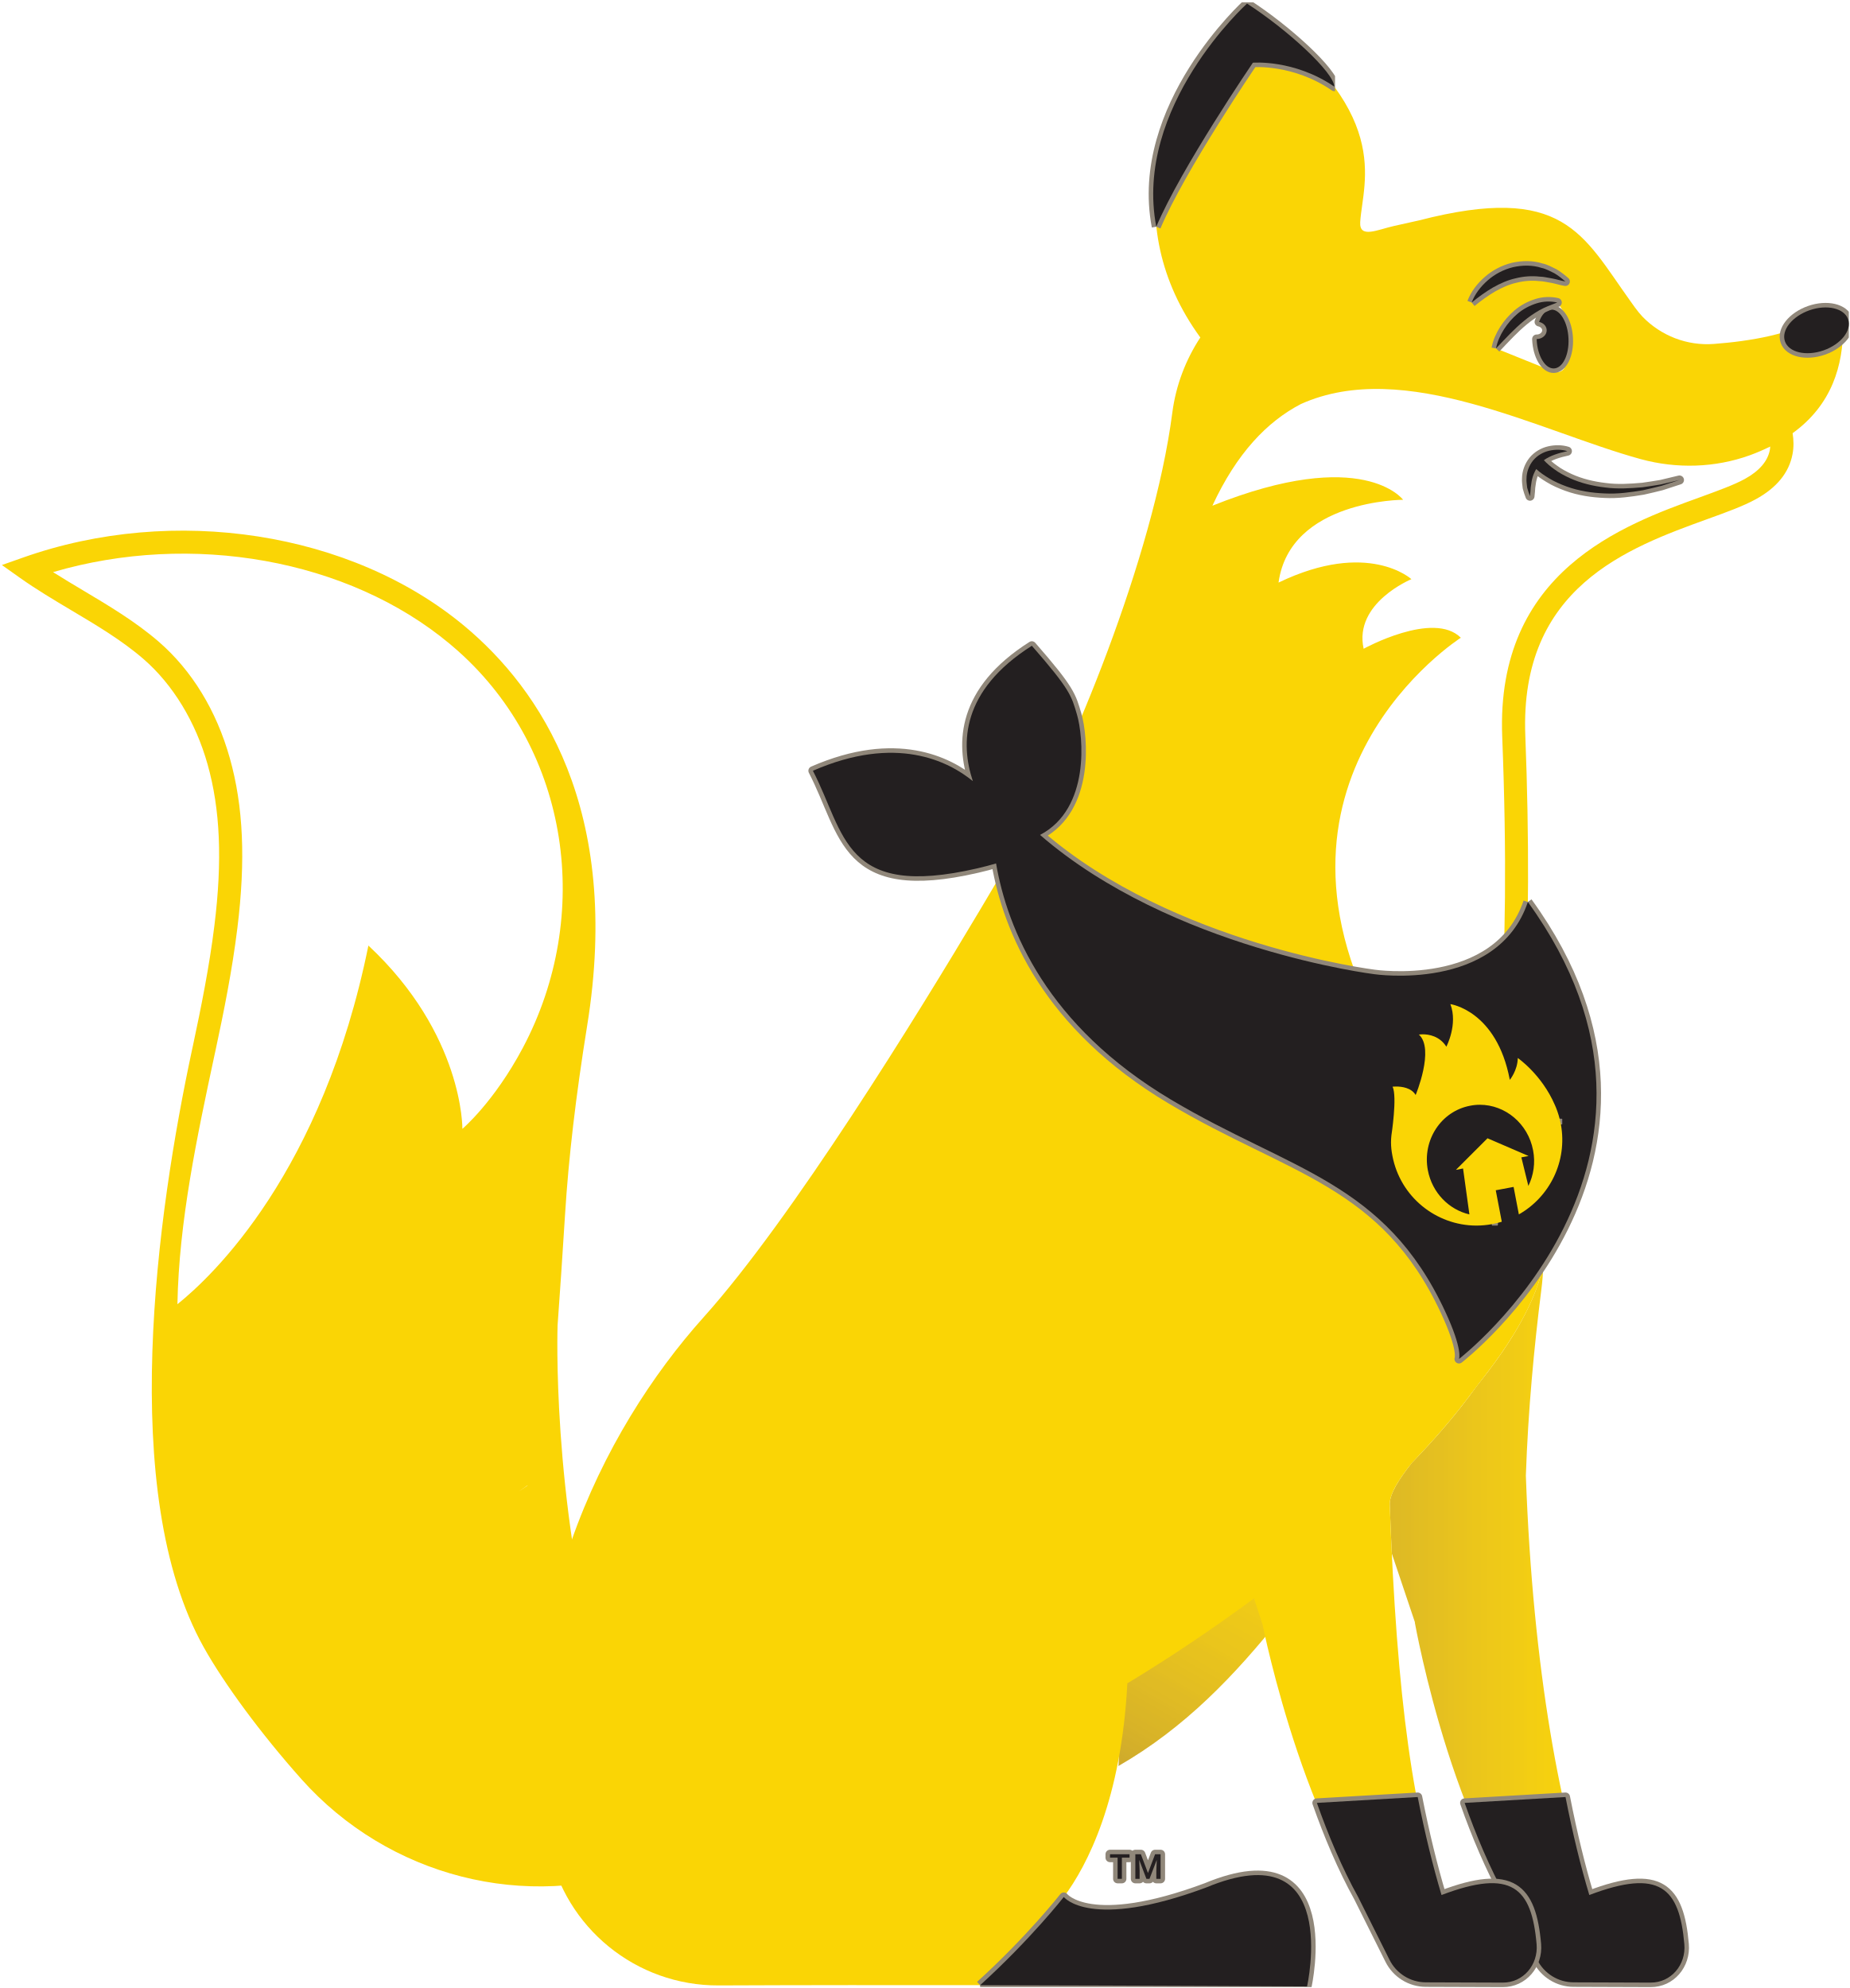
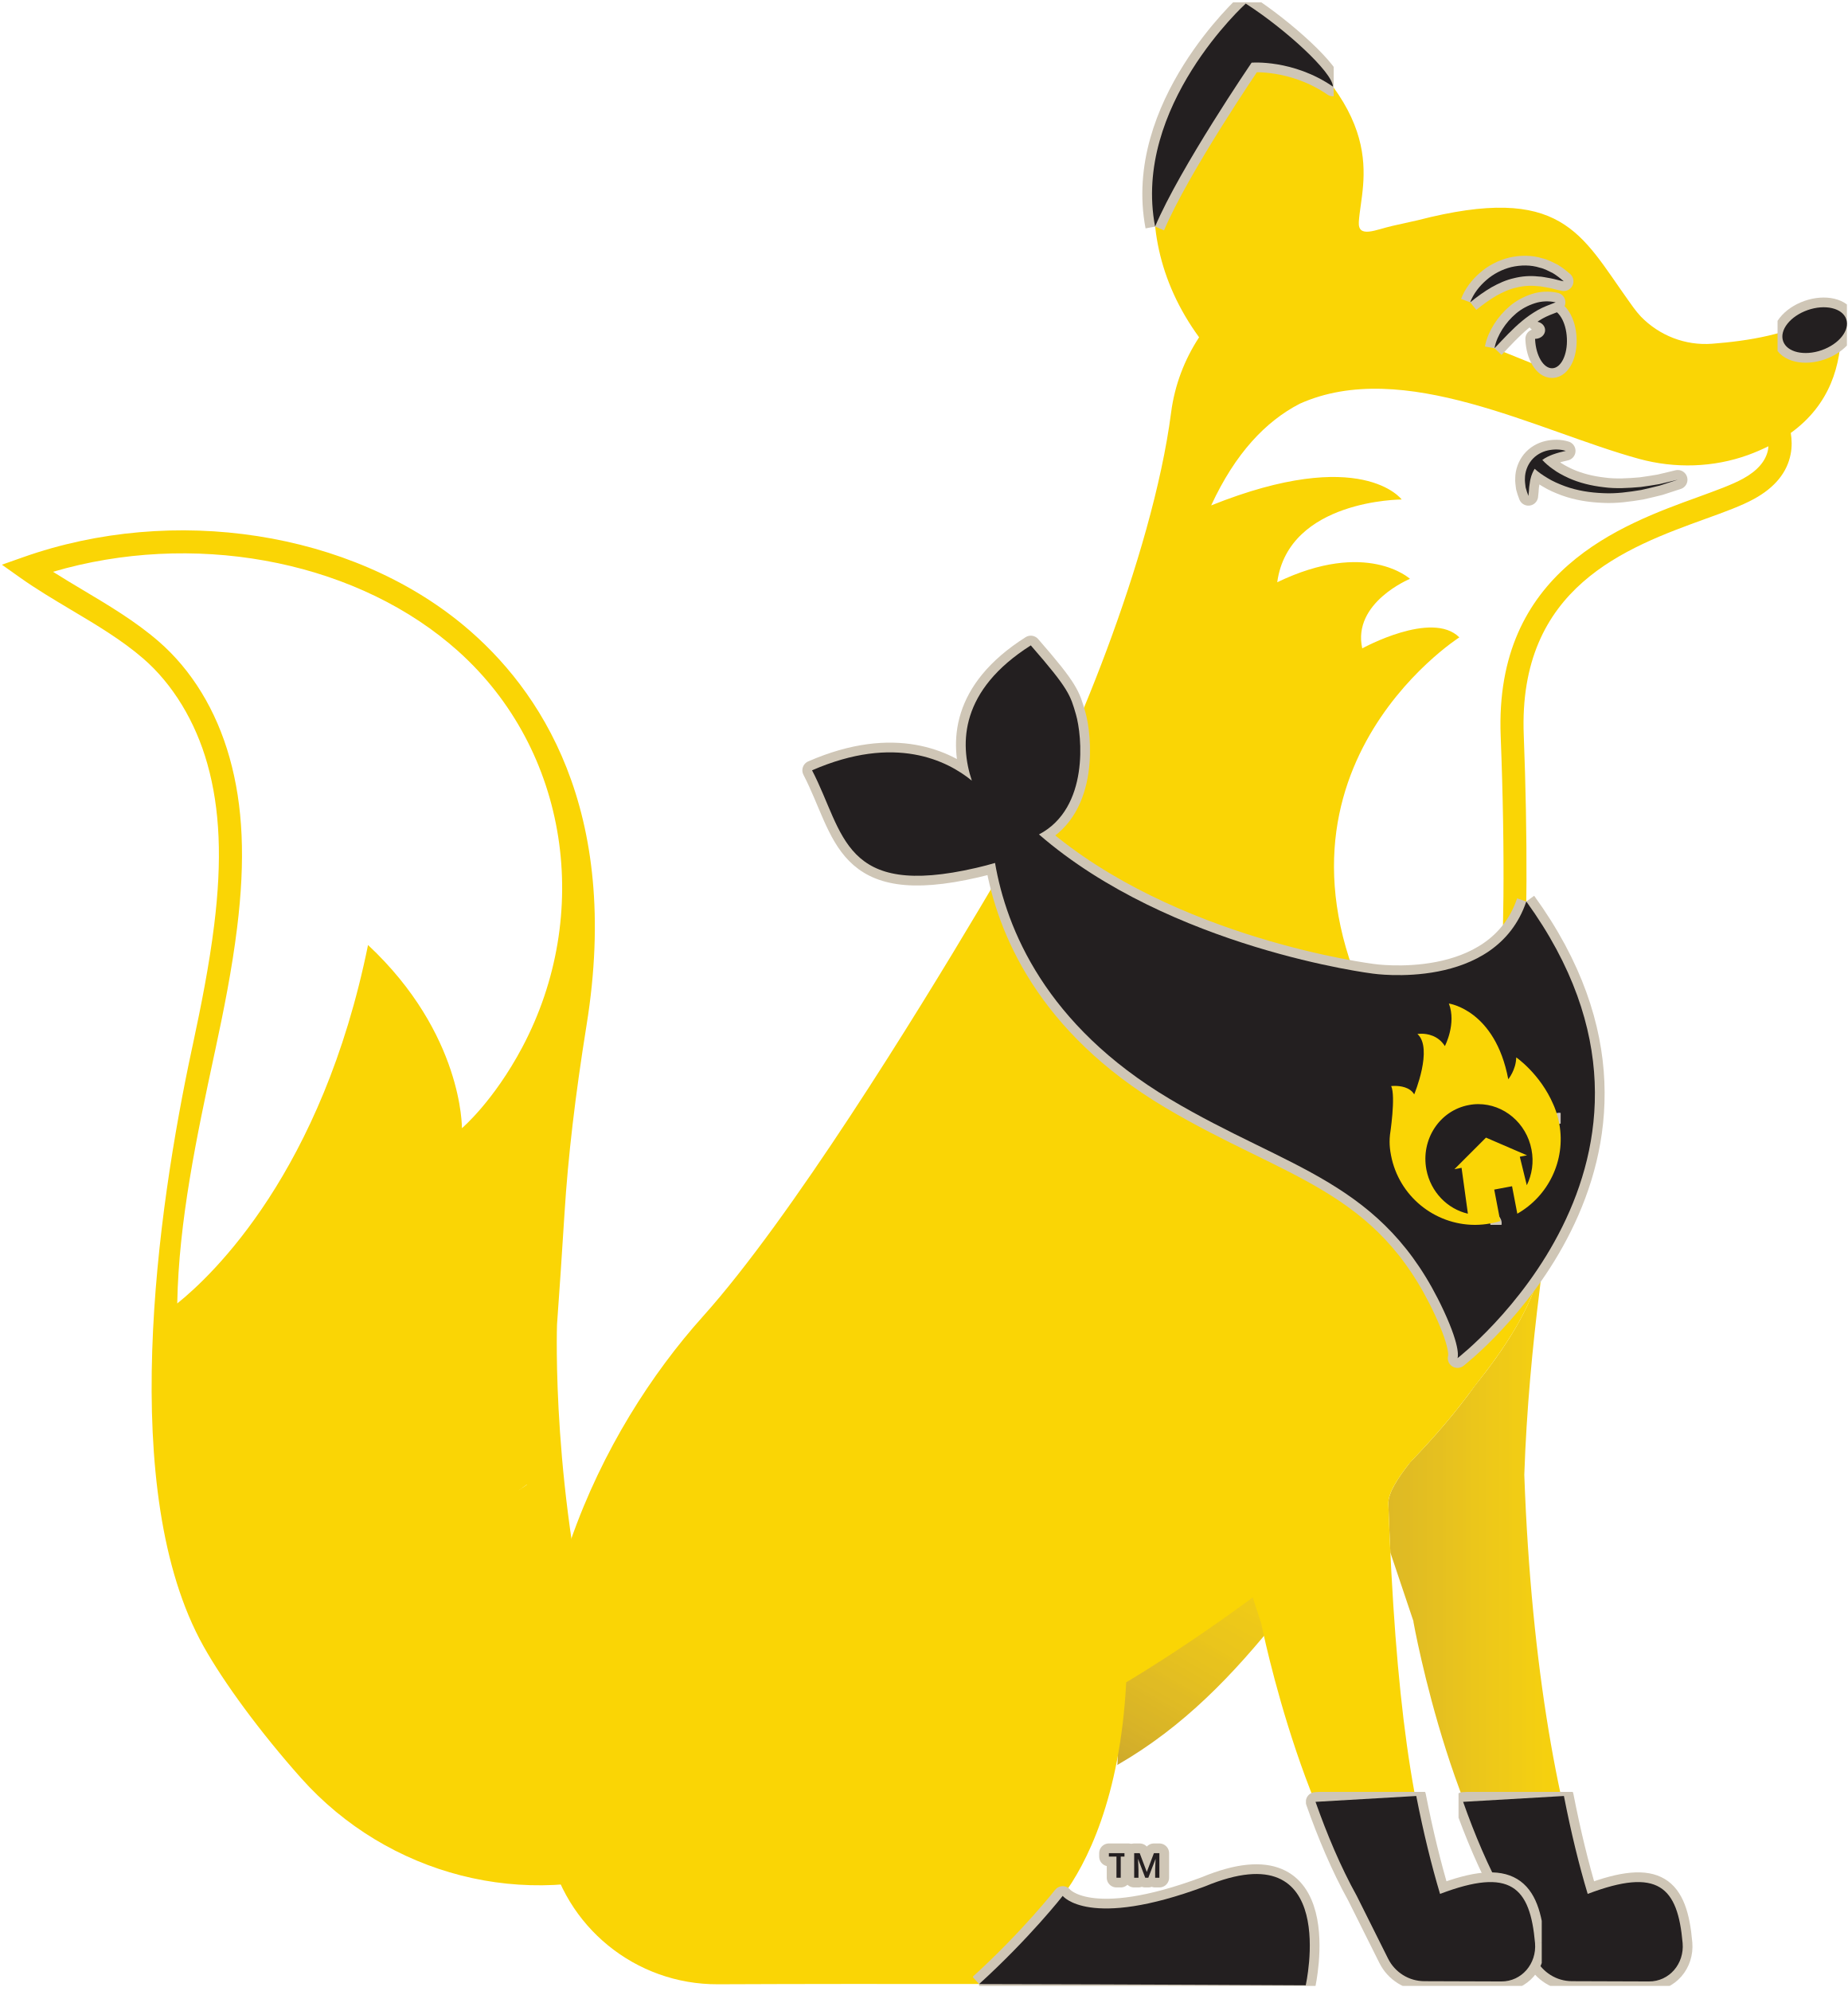
- <svg xmlns="http://www.w3.org/2000/svg" width="133.20" height="143.20" viewBox="-0.149 -0.149 133.202 143.201" fill="#000000">
-   <style>path[fill="rgb(13.725%, 12.157%, 12.549%)"],path[fill="rgb(14.117%, 12.157%, 12.941%)"]{stroke:#90877a;stroke-width:.65;stroke-linejoin:round;paint-order:stroke fill}</style>
+ <svg xmlns="http://www.w3.org/2000/svg" width="133.20" height="143.50" viewBox="-0.149 -0.149 133.202 143.5" fill="#000000">
+   <style>path[fill="rgb(13.725%, 12.157%, 12.549%)"],path[fill="rgb(14.117%, 12.157%, 12.941%)"]{stroke:#cfc6b6;stroke-width:1.4;stroke-linejoin:round;paint-order:stroke fill}</style>
  <defs>
    <clipPath id="clip-0">
      <path clip-rule="nonzero" d="M 99 91 L 115 91 L 115 141 L 99 141 Z M 99 91 " />
    </clipPath>
    <clipPath id="clip-1">
      <path clip-rule="nonzero" d="M 106.18 99.727 C 104.828 101.617 103.238 103.461 101.527 105.23 C 100.586 106.422 99.965 107.418 99.938 108.168 C 99.984 109.402 100.031 110.594 100.086 111.75 C 100.773 113.793 101.348 115.5 101.758 116.723 L 101.746 116.73 C 101.746 116.73 104.789 133.773 111.445 139.637 C 111.844 139.988 112.293 140.141 112.73 140.141 C 114.016 140.141 115.191 138.816 114.652 137.352 C 112.285 130.914 110.242 120.156 109.742 106.145 C 109.902 101.438 110.34 96.852 110.848 92.824 C 110.941 92.109 110.98 91.551 110.984 91.113 C 110.242 94.199 108.262 97.137 106.18 99.727 " />
    </clipPath>
    <linearGradient id="linear-pattern-0" gradientUnits="userSpaceOnUse" x1="0.31" y1="0" x2="1.019" y2="0" gradientTransform="matrix(21.52843, 0, 0, 21.52843, 93.25843, 111.7738)">
      <stop offset="0" stop-color="rgb(87.059%, 72.549%, 14.51%)" stop-opacity="1" />
      <stop offset="0.016" stop-color="rgb(87.059%, 72.549%, 14.51%)" stop-opacity="1" />
      <stop offset="0.031" stop-color="rgb(87.451%, 72.942%, 14.117%)" stop-opacity="1" />
      <stop offset="0.047" stop-color="rgb(87.451%, 72.942%, 14.117%)" stop-opacity="1" />
      <stop offset="0.062" stop-color="rgb(87.451%, 73.334%, 14.117%)" stop-opacity="1" />
      <stop offset="0.078" stop-color="rgb(87.843%, 73.334%, 13.725%)" stop-opacity="1" />
      <stop offset="0.094" stop-color="rgb(87.843%, 73.334%, 13.725%)" stop-opacity="1" />
      <stop offset="0.109" stop-color="rgb(88.235%, 73.726%, 13.725%)" stop-opacity="1" />
      <stop offset="0.125" stop-color="rgb(88.628%, 74.118%, 13.333%)" stop-opacity="1" />
      <stop offset="0.156" stop-color="rgb(88.628%, 74.51%, 13.333%)" stop-opacity="1" />
      <stop offset="0.172" stop-color="rgb(89.02%, 74.51%, 12.941%)" stop-opacity="1" />
      <stop offset="0.188" stop-color="rgb(89.412%, 74.902%, 12.941%)" stop-opacity="1" />
      <stop offset="0.203" stop-color="rgb(89.412%, 74.902%, 12.941%)" stop-opacity="1" />
      <stop offset="0.219" stop-color="rgb(89.804%, 75.294%, 12.549%)" stop-opacity="1" />
      <stop offset="0.25" stop-color="rgb(89.804%, 75.294%, 12.549%)" stop-opacity="1" />
      <stop offset="0.266" stop-color="rgb(90.196%, 75.687%, 12.157%)" stop-opacity="1" />
      <stop offset="0.281" stop-color="rgb(90.588%, 76.079%, 12.157%)" stop-opacity="1" />
      <stop offset="0.297" stop-color="rgb(90.588%, 76.079%, 12.157%)" stop-opacity="1" />
      <stop offset="0.312" stop-color="rgb(90.981%, 76.471%, 11.765%)" stop-opacity="1" />
      <stop offset="0.344" stop-color="rgb(91.373%, 76.471%, 11.372%)" stop-opacity="1" />
      <stop offset="0.359" stop-color="rgb(91.373%, 76.863%, 11.372%)" stop-opacity="1" />
      <stop offset="0.375" stop-color="rgb(91.765%, 77.255%, 10.98%)" stop-opacity="1" />
      <stop offset="0.406" stop-color="rgb(92.157%, 77.647%, 10.588%)" stop-opacity="1" />
      <stop offset="0.422" stop-color="rgb(92.157%, 77.647%, 10.588%)" stop-opacity="1" />
      <stop offset="0.438" stop-color="rgb(92.549%, 78.04%, 10.196%)" stop-opacity="1" />
      <stop offset="0.453" stop-color="rgb(92.549%, 78.04%, 10.196%)" stop-opacity="1" />
      <stop offset="0.469" stop-color="rgb(92.941%, 78.432%, 10.196%)" stop-opacity="1" />
      <stop offset="0.484" stop-color="rgb(93.333%, 78.432%, 9.804%)" stop-opacity="1" />
      <stop offset="0.5" stop-color="rgb(93.333%, 78.824%, 9.412%)" stop-opacity="1" />
      <stop offset="0.516" stop-color="rgb(93.333%, 78.824%, 9.412%)" stop-opacity="1" />
      <stop offset="0.531" stop-color="rgb(93.726%, 79.216%, 9.412%)" stop-opacity="1" />
      <stop offset="0.547" stop-color="rgb(93.726%, 79.216%, 9.019%)" stop-opacity="1" />
      <stop offset="0.562" stop-color="rgb(93.726%, 79.216%, 9.019%)" stop-opacity="1" />
      <stop offset="0.578" stop-color="rgb(94.118%, 79.608%, 8.627%)" stop-opacity="1" />
      <stop offset="0.594" stop-color="rgb(94.51%, 80%, 8.235%)" stop-opacity="1" />
      <stop offset="0.625" stop-color="rgb(94.51%, 80%, 8.235%)" stop-opacity="1" />
      <stop offset="0.641" stop-color="rgb(94.902%, 80.392%, 7.843%)" stop-opacity="1" />
      <stop offset="0.656" stop-color="rgb(95.294%, 80.785%, 7.451%)" stop-opacity="1" />
      <stop offset="0.672" stop-color="rgb(95.294%, 80.785%, 7.451%)" stop-opacity="1" />
      <stop offset="0.688" stop-color="rgb(95.294%, 80.785%, 7.059%)" stop-opacity="1" />
      <stop offset="0.703" stop-color="rgb(95.686%, 81.177%, 6.667%)" stop-opacity="1" />
      <stop offset="0.719" stop-color="rgb(95.686%, 81.177%, 6.667%)" stop-opacity="1" />
      <stop offset="0.734" stop-color="rgb(96.078%, 81.569%, 6.274%)" stop-opacity="1" />
      <stop offset="0.75" stop-color="rgb(96.078%, 81.569%, 5.882%)" stop-opacity="1" />
      <stop offset="0.766" stop-color="rgb(96.078%, 81.569%, 5.882%)" stop-opacity="1" />
      <stop offset="0.781" stop-color="rgb(96.471%, 81.961%, 5.49%)" stop-opacity="1" />
      <stop offset="0.797" stop-color="rgb(96.471%, 81.961%, 5.098%)" stop-opacity="1" />
      <stop offset="0.812" stop-color="rgb(96.863%, 82.353%, 4.706%)" stop-opacity="1" />
      <stop offset="0.828" stop-color="rgb(96.863%, 82.353%, 4.706%)" stop-opacity="1" />
      <stop offset="0.844" stop-color="rgb(96.863%, 82.353%, 4.314%)" stop-opacity="1" />
      <stop offset="0.859" stop-color="rgb(97.255%, 82.745%, 3.922%)" stop-opacity="1" />
      <stop offset="0.875" stop-color="rgb(97.255%, 82.745%, 3.922%)" stop-opacity="1" />
      <stop offset="0.891" stop-color="rgb(97.647%, 82.745%, 3.529%)" stop-opacity="1" />
      <stop offset="0.906" stop-color="rgb(97.647%, 83.138%, 3.137%)" stop-opacity="1" />
      <stop offset="0.922" stop-color="rgb(97.647%, 83.138%, 3.137%)" stop-opacity="1" />
      <stop offset="0.938" stop-color="rgb(98.039%, 83.138%, 2.745%)" stop-opacity="1" />
      <stop offset="0.953" stop-color="rgb(98.039%, 83.53%, 2.353%)" stop-opacity="1" />
      <stop offset="0.969" stop-color="rgb(98.039%, 83.53%, 1.961%)" stop-opacity="1" />
      <stop offset="1" stop-color="rgb(98.039%, 83.53%, 1.961%)" stop-opacity="1" />
    </linearGradient>
    <clipPath id="clip-2">
      <path clip-rule="nonzero" d="M 69 88 L 108 88 L 108 128 L 69 128 Z M 69 88 " />
    </clipPath>
    <clipPath id="clip-3">
      <path clip-rule="nonzero" d="M 100.418 88.52 C 99.195 89.172 97.969 89.828 96.746 90.48 L 69.395 107.898 C 70.434 108.348 71.43 108.895 72.367 109.527 C 74.223 110.773 75.855 112.352 77.141 114.184 C 78.5 116.117 79.465 118.32 79.992 120.617 C 80.254 121.758 80.41 122.918 80.453 124.082 C 80.461 124.344 80.465 124.609 80.465 124.871 C 80.461 125.207 80.449 125.539 80.43 125.875 C 80.422 125.984 80.449 127.035 80.387 127.07 C 90.035 121.512 94.566 112.152 103.023 102.484 C 113.336 94.676 100.441 88.508 100.441 88.508 Z M 100.418 88.52 " />
    </clipPath>
    <linearGradient id="linear-pattern-1" gradientUnits="userSpaceOnUse" x1="-0.127" y1="0" x2="1.148" y2="0" gradientTransform="matrix(21.72585, -37.63011, 37.63011, 21.72585, 75.74414, 124.3907)">
      <stop offset="0" stop-color="rgb(80.785%, 66.275%, 17.255%)" stop-opacity="1" />
      <stop offset="0.062" stop-color="rgb(80.785%, 66.275%, 17.255%)" stop-opacity="1" />
      <stop offset="0.094" stop-color="rgb(80.785%, 66.275%, 17.255%)" stop-opacity="1" />
      <stop offset="0.102" stop-color="rgb(80.785%, 66.275%, 17.255%)" stop-opacity="1" />
      <stop offset="0.105" stop-color="rgb(81.177%, 66.667%, 17.255%)" stop-opacity="1" />
      <stop offset="0.109" stop-color="rgb(81.569%, 67.059%, 16.862%)" stop-opacity="1" />
      <stop offset="0.113" stop-color="rgb(81.569%, 67.451%, 16.862%)" stop-opacity="1" />
      <stop offset="0.117" stop-color="rgb(81.961%, 67.844%, 16.862%)" stop-opacity="1" />
      <stop offset="0.121" stop-color="rgb(82.353%, 68.236%, 16.47%)" stop-opacity="1" />
      <stop offset="0.125" stop-color="rgb(82.745%, 68.236%, 16.47%)" stop-opacity="1" />
      <stop offset="0.129" stop-color="rgb(83.138%, 68.628%, 16.47%)" stop-opacity="1" />
      <stop offset="0.133" stop-color="rgb(83.138%, 68.628%, 16.078%)" stop-opacity="1" />
      <stop offset="0.137" stop-color="rgb(83.53%, 69.02%, 16.078%)" stop-opacity="1" />
      <stop offset="0.141" stop-color="rgb(83.922%, 69.412%, 16.078%)" stop-opacity="1" />
      <stop offset="0.145" stop-color="rgb(83.922%, 69.412%, 15.686%)" stop-opacity="1" />
      <stop offset="0.148" stop-color="rgb(84.314%, 69.804%, 15.686%)" stop-opacity="1" />
      <stop offset="0.152" stop-color="rgb(84.706%, 70.197%, 15.686%)" stop-opacity="1" />
      <stop offset="0.156" stop-color="rgb(84.706%, 70.197%, 15.294%)" stop-opacity="1" />
      <stop offset="0.16" stop-color="rgb(85.098%, 70.589%, 15.294%)" stop-opacity="1" />
      <stop offset="0.164" stop-color="rgb(85.098%, 70.589%, 15.294%)" stop-opacity="1" />
      <stop offset="0.168" stop-color="rgb(85.49%, 70.981%, 14.902%)" stop-opacity="1" />
      <stop offset="0.172" stop-color="rgb(85.49%, 71.373%, 14.902%)" stop-opacity="1" />
      <stop offset="0.176" stop-color="rgb(85.49%, 71.373%, 14.902%)" stop-opacity="1" />
      <stop offset="0.18" stop-color="rgb(85.883%, 71.373%, 14.902%)" stop-opacity="1" />
      <stop offset="0.184" stop-color="rgb(86.275%, 71.765%, 14.51%)" stop-opacity="1" />
      <stop offset="0.188" stop-color="rgb(86.275%, 71.765%, 14.51%)" stop-opacity="1" />
      <stop offset="0.191" stop-color="rgb(86.667%, 72.157%, 14.51%)" stop-opacity="1" />
      <stop offset="0.195" stop-color="rgb(86.667%, 72.157%, 14.51%)" stop-opacity="1" />
      <stop offset="0.199" stop-color="rgb(87.059%, 72.549%, 14.51%)" stop-opacity="1" />
      <stop offset="0.203" stop-color="rgb(87.451%, 72.942%, 14.51%)" stop-opacity="1" />
      <stop offset="0.207" stop-color="rgb(87.451%, 72.942%, 14.117%)" stop-opacity="1" />
      <stop offset="0.211" stop-color="rgb(87.843%, 73.334%, 14.117%)" stop-opacity="1" />
      <stop offset="0.219" stop-color="rgb(87.843%, 73.334%, 14.117%)" stop-opacity="1" />
      <stop offset="0.227" stop-color="rgb(88.235%, 73.726%, 13.725%)" stop-opacity="1" />
      <stop offset="0.23" stop-color="rgb(88.628%, 74.118%, 13.333%)" stop-opacity="1" />
      <stop offset="0.234" stop-color="rgb(89.02%, 74.51%, 13.333%)" stop-opacity="1" />
      <stop offset="0.238" stop-color="rgb(89.02%, 74.51%, 13.333%)" stop-opacity="1" />
      <stop offset="0.242" stop-color="rgb(89.02%, 74.51%, 12.941%)" stop-opacity="1" />
      <stop offset="0.246" stop-color="rgb(89.412%, 74.902%, 12.549%)" stop-opacity="1" />
      <stop offset="0.25" stop-color="rgb(89.412%, 74.902%, 12.549%)" stop-opacity="1" />
      <stop offset="0.254" stop-color="rgb(89.804%, 75.294%, 12.549%)" stop-opacity="1" />
      <stop offset="0.258" stop-color="rgb(89.804%, 75.294%, 12.157%)" stop-opacity="1" />
      <stop offset="0.266" stop-color="rgb(90.196%, 75.687%, 12.157%)" stop-opacity="1" />
      <stop offset="0.273" stop-color="rgb(90.588%, 76.079%, 11.765%)" stop-opacity="1" />
      <stop offset="0.281" stop-color="rgb(90.588%, 76.079%, 11.765%)" stop-opacity="1" />
      <stop offset="0.289" stop-color="rgb(90.981%, 76.471%, 11.372%)" stop-opacity="1" />
      <stop offset="0.293" stop-color="rgb(91.373%, 76.863%, 10.98%)" stop-opacity="1" />
      <stop offset="0.297" stop-color="rgb(91.765%, 77.255%, 10.98%)" stop-opacity="1" />
      <stop offset="0.305" stop-color="rgb(91.765%, 77.255%, 10.98%)" stop-opacity="1" />
      <stop offset="0.312" stop-color="rgb(92.157%, 77.647%, 10.588%)" stop-opacity="1" />
      <stop offset="0.32" stop-color="rgb(92.157%, 77.647%, 10.588%)" stop-opacity="1" />
      <stop offset="0.328" stop-color="rgb(92.549%, 78.04%, 10.196%)" stop-opacity="1" />
      <stop offset="0.336" stop-color="rgb(92.941%, 78.432%, 9.804%)" stop-opacity="1" />
      <stop offset="0.344" stop-color="rgb(92.941%, 78.432%, 9.804%)" stop-opacity="1" />
      <stop offset="0.352" stop-color="rgb(93.333%, 78.824%, 9.412%)" stop-opacity="1" />
      <stop offset="0.359" stop-color="rgb(93.726%, 79.216%, 9.412%)" stop-opacity="1" />
      <stop offset="0.367" stop-color="rgb(93.726%, 79.216%, 9.412%)" stop-opacity="1" />
      <stop offset="0.375" stop-color="rgb(94.118%, 79.608%, 9.019%)" stop-opacity="1" />
      <stop offset="0.383" stop-color="rgb(94.118%, 79.608%, 9.019%)" stop-opacity="1" />
      <stop offset="0.391" stop-color="rgb(94.51%, 79.608%, 8.627%)" stop-opacity="1" />
      <stop offset="0.398" stop-color="rgb(94.51%, 80%, 8.235%)" stop-opacity="1" />
      <stop offset="0.406" stop-color="rgb(94.51%, 80%, 8.235%)" stop-opacity="1" />
      <stop offset="0.414" stop-color="rgb(94.902%, 80.392%, 7.843%)" stop-opacity="1" />
      <stop offset="0.422" stop-color="rgb(95.294%, 80.785%, 7.451%)" stop-opacity="1" />
      <stop offset="0.43" stop-color="rgb(95.294%, 80.785%, 7.451%)" stop-opacity="1" />
      <stop offset="0.438" stop-color="rgb(95.294%, 80.785%, 7.059%)" stop-opacity="1" />
      <stop offset="0.445" stop-color="rgb(95.294%, 80.785%, 7.059%)" stop-opacity="1" />
      <stop offset="0.453" stop-color="rgb(95.686%, 81.177%, 6.667%)" stop-opacity="1" />
      <stop offset="0.461" stop-color="rgb(96.078%, 81.569%, 6.274%)" stop-opacity="1" />
      <stop offset="0.469" stop-color="rgb(96.078%, 81.569%, 6.274%)" stop-opacity="1" />
      <stop offset="0.477" stop-color="rgb(96.078%, 81.569%, 5.882%)" stop-opacity="1" />
      <stop offset="0.484" stop-color="rgb(96.471%, 81.961%, 5.49%)" stop-opacity="1" />
      <stop offset="0.5" stop-color="rgb(96.471%, 81.961%, 5.49%)" stop-opacity="1" />
      <stop offset="0.508" stop-color="rgb(96.863%, 81.961%, 5.098%)" stop-opacity="1" />
      <stop offset="0.516" stop-color="rgb(96.863%, 81.961%, 5.098%)" stop-opacity="1" />
      <stop offset="0.523" stop-color="rgb(96.863%, 82.353%, 4.706%)" stop-opacity="1" />
      <stop offset="0.531" stop-color="rgb(96.863%, 82.353%, 4.706%)" stop-opacity="1" />
      <stop offset="0.547" stop-color="rgb(96.863%, 82.353%, 4.314%)" stop-opacity="1" />
      <stop offset="0.555" stop-color="rgb(97.255%, 82.745%, 4.314%)" stop-opacity="1" />
      <stop offset="0.562" stop-color="rgb(97.255%, 82.745%, 3.922%)" stop-opacity="1" />
      <stop offset="0.578" stop-color="rgb(97.255%, 82.745%, 3.529%)" stop-opacity="1" />
      <stop offset="0.594" stop-color="rgb(97.647%, 82.745%, 3.529%)" stop-opacity="1" />
      <stop offset="0.609" stop-color="rgb(97.647%, 83.138%, 3.137%)" stop-opacity="1" />
      <stop offset="0.617" stop-color="rgb(97.647%, 83.138%, 3.137%)" stop-opacity="1" />
      <stop offset="0.625" stop-color="rgb(97.647%, 83.138%, 2.745%)" stop-opacity="1" />
      <stop offset="0.656" stop-color="rgb(97.647%, 83.138%, 2.745%)" stop-opacity="1" />
      <stop offset="0.664" stop-color="rgb(98.039%, 83.138%, 2.353%)" stop-opacity="1" />
      <stop offset="0.672" stop-color="rgb(98.039%, 83.53%, 2.353%)" stop-opacity="1" />
      <stop offset="0.688" stop-color="rgb(98.039%, 83.53%, 2.353%)" stop-opacity="1" />
      <stop offset="0.719" stop-color="rgb(98.039%, 83.53%, 2.353%)" stop-opacity="1" />
      <stop offset="0.75" stop-color="rgb(98.039%, 83.53%, 1.961%)" stop-opacity="1" />
      <stop offset="1" stop-color="rgb(98.039%, 83.53%, 1.961%)" stop-opacity="1" />
    </linearGradient>
    <clipPath id="clip-4">
      <path clip-rule="nonzero" d="M 38 0.02 L 133 0.02 L 133 142.984 L 38 142.984 Z M 38 0.02 " />
    </clipPath>
    <clipPath id="clip-5">
      <path clip-rule="nonzero" d="M 82 0.02 L 96 0.02 L 96 17 L 82 17 Z M 82 0.02 " />
    </clipPath>
    <clipPath id="clip-6">
      <path clip-rule="nonzero" d="M 107 80 L 112.363 80 L 112.363 88.133 L 107 88.133 Z M 107 80 " />
    </clipPath>
    <clipPath id="clip-7">
      <path clip-rule="nonzero" d="M 100.031 72.176 L 112.363 72.176 L 112.363 88.133 L 100.031 88.133 Z M 100.031 72.176 " />
    </clipPath>
    <clipPath id="clip-8">
      <path clip-rule="nonzero" d="M 128 21 L 133 21 L 133 26 L 128 26 Z M 128 21 " />
    </clipPath>
    <clipPath id="clip-9">
      <path clip-rule="nonzero" d="M 105 129 L 122 129 L 122 142.984 L 105 142.984 Z M 105 129 " />
    </clipPath>
    <clipPath id="clip-10">
      <path clip-rule="nonzero" d="M 70 134 L 95 134 L 95 142.984 L 70 142.984 Z M 70 134 " />
    </clipPath>
    <clipPath id="clip-11">
      <path clip-rule="nonzero" d="M 94 129 L 111 129 L 111 142.984 L 94 142.984 Z M 94 129 " />
    </clipPath>
  </defs>
  <path fill-rule="nonzero" fill="rgb(100%, 100%, 100%)" fill-opacity="1" d="M 125.148 32.016 C 122.699 32.898 120.355 32.926 117.887 32.098 C 108.129 28.832 92.809 20.504 87.086 36.457 C 97.875 33.098 100.113 35.594 100.113 35.594 C 100.113 35.594 92.25 35.785 91.711 42.191 C 98.164 39.078 100.66 41.598 100.66 41.598 C 100.66 41.598 96.523 43.414 97.793 47.113 C 97.793 47.113 102.711 43.762 104.688 45.734 C 104.688 45.734 85.715 58.234 102.098 78.648 C 102.02 78.691 101.914 78.711 101.805 78.727 L 106.59 82.172 C 108.785 81.074 109.336 67.062 108.785 53.055 C 108.238 39.043 121.426 37.668 125.82 35.266 C 127.992 34.078 128.324 32.141 128.066 30.852 C 127.344 31.316 126.125 31.66 125.148 32.016 " />
  <path fill-rule="nonzero" fill="rgb(100%, 100%, 100%)" fill-opacity="1" d="M 37.508 75.324 C 35.422 79.254 33.152 81.164 33.152 81.164 C 33.152 81.164 33.242 74.371 26.383 67.961 C 23.07 84.289 15.172 91.758 12.629 93.797 C 12.738 87.848 14.031 81.773 15.309 75.805 L 15.375 75.504 C 15.973 72.723 16.574 69.73 16.945 66.715 C 17.551 61.82 17.375 57.926 16.402 54.461 C 15.441 51.039 13.668 48.137 11.273 46.066 C 9.609 44.625 7.695 43.484 5.848 42.387 C 5.125 41.957 4.391 41.52 3.672 41.062 C 13.641 38.133 24.926 40.125 32.242 46.23 C 32.449 46.402 32.656 46.582 32.863 46.766 C 40.902 53.953 42.559 65.797 37.508 75.324 M 37.215 107.285 L 37.836 106.848 L 37.836 106.867 Z M 37.215 107.285 " />
  <g clip-path="url(#clip-0)">
    <g clip-path="url(#clip-1)">
      <path fill-rule="nonzero" fill="url(#linear-pattern-0)" d="M 99.938 91.113 L 99.938 140.141 L 115.191 140.141 L 115.191 91.113 Z M 99.938 91.113 " />
    </g>
  </g>
  <g clip-path="url(#clip-2)">
    <g clip-path="url(#clip-3)">
      <path fill-rule="nonzero" fill="url(#linear-pattern-1)" d="M 52.695 117.43 L 102.352 146.098 L 130.035 98.148 L 80.379 69.48 Z M 52.695 117.43 " />
    </g>
  </g>
  <path fill-rule="nonzero" fill="rgb(98.039%, 83.53%, 1.961%)" fill-opacity="1" d="M 82.617 92.137 C 86.18 101.918 89.316 112.516 90.777 116.859 C 90.777 116.859 94.148 133.773 100.805 139.637 C 102.375 141.023 104.734 139.316 104.012 137.352 C 101.641 130.914 100.438 122.184 99.938 108.168 C 100.059 104.695 112.906 96.023 111.129 86.816 L 109.297 76.164 L 107.023 81.762 Z M 82.617 92.137 " />
  <path fill-rule="nonzero" fill="rgb(98.039%, 83.53%, 1.961%)" fill-opacity="1" d="M 15.375 75.504 C 15.973 72.719 16.574 69.73 16.945 66.715 C 17.551 61.82 17.379 57.926 16.402 54.461 C 15.441 51.039 13.668 48.137 11.273 46.066 C 9.605 44.625 7.695 43.488 5.848 42.387 C 5.129 41.957 4.391 41.52 3.672 41.062 C 13.641 38.133 24.926 40.125 32.242 46.23 C 32.449 46.402 32.656 46.582 32.863 46.766 C 40.902 53.957 42.559 65.797 37.508 75.324 C 35.422 79.254 33.152 81.164 33.152 81.164 C 33.152 81.164 33.242 74.371 26.383 67.961 C 23.07 84.289 15.172 91.758 12.629 93.797 C 12.738 87.848 14.031 81.773 15.309 75.805 Z M 37.836 106.848 L 37.836 106.867 L 37.215 107.285 Z M 40.008 95.316 C 40.172 93.008 40.359 90.371 40.547 87.316 C 40.801 83.234 41.324 78.793 42.137 73.738 C 44.66 58.145 38.727 49.477 33.309 44.953 C 25.16 38.156 12.379 36.168 1.504 40.016 L -0.012 40.551 L 1.297 41.48 C 2.488 42.324 3.766 43.082 4.996 43.816 C 6.785 44.879 8.633 45.977 10.188 47.324 C 12.301 49.156 13.941 51.848 14.801 54.91 C 15.715 58.156 15.871 61.844 15.293 66.512 C 14.93 69.461 14.336 72.41 13.75 75.152 L 13.684 75.457 C 11.168 87.191 8.297 107.371 14.52 118.5 C 15.984 121.121 18.621 124.711 21.562 128.012 C 27.801 135.008 37.723 137.602 46.512 134.336 C 46.586 134.309 46.66 134.281 46.734 134.254 L 43.039 120.508 C 39.57 107.59 40.008 95.316 40.008 95.316 " />
  <g clip-path="url(#clip-4)">
    <path fill-rule="nonzero" fill="rgb(98.039%, 83.53%, 1.961%)" fill-opacity="1" d="M 127.312 32.27 C 127.152 33.086 126.543 33.785 125.504 34.355 C 124.711 34.789 123.57 35.199 122.254 35.68 C 116.762 37.668 107.57 40.992 108.039 52.906 C 108.723 70.387 107.574 79.617 106.465 81.082 C 104.297 78.84 101.727 77.051 99.77 74.785 C 88.926 56.059 105.059 45.789 105.059 45.789 C 103.082 43.812 98.059 46.582 98.059 46.582 C 97.328 43.285 101.5 41.57 101.5 41.57 C 101.5 41.57 98.387 38.703 91.93 41.816 C 92.754 35.852 100.902 35.852 100.902 35.852 C 100.902 35.852 98.02 31.93 87.168 36.277 C 88.914 32.508 91.098 30.223 93.543 28.953 C 101.027 25.594 110.703 30.922 118.027 32.926 C 120.613 33.629 123.367 33.551 125.883 32.641 C 126.41 32.449 126.887 32.238 127.34 32.016 C 127.332 32.102 127.328 32.184 127.312 32.27 M 132.59 23.41 C 132.59 22.906 132.141 22.555 131.691 22.602 C 131.441 22.457 131.125 22.441 130.859 22.629 C 129.031 23.93 125.82 24.434 123.285 24.625 C 121.348 24.773 119.477 24.035 118.148 22.668 C 117.953 22.461 117.773 22.238 117.605 22.008 L 117.266 21.535 C 113.816 16.719 112.469 13.039 102.043 15.727 L 100.242 16.129 C 99.047 16.395 97.738 17.059 97.812 15.844 C 98 12.883 100.332 7.859 89.742 0.305 C 83.145 6.48 80.367 16.027 86.297 24.16 C 85.246 25.762 84.539 27.598 84.281 29.57 C 82.926 40.039 76.852 54.52 73.395 60.527 C 73.328 60.52 73.293 60.516 73.293 60.516 C 73.293 60.516 72.203 62.422 70.438 65.383 C 65.895 73.016 56.887 87.648 50.531 94.727 C 43.211 102.879 36.148 116.902 39.367 132.898 C 40.539 138.719 45.668 142.895 51.605 142.867 C 57.789 142.84 64.348 142.84 70.414 142.848 C 72.25 142.848 76.465 136.496 76.465 136.496 C 78.168 134.207 80.602 129.484 81.043 121.102 C 81.043 121.102 110.57 103.82 110.52 88.508 C 110.035 85.949 108.945 83.988 107.578 82.32 C 108.371 81.441 109.199 79.113 109.633 72.328 C 109.965 67.102 109.988 60.18 109.703 52.84 C 109.281 42.145 117.105 39.312 122.816 37.242 C 124.203 36.742 125.395 36.309 126.301 35.812 C 127.801 34.992 128.691 33.906 128.945 32.574 C 129.047 32.047 129.031 31.535 128.953 31.055 C 131.797 29 132.594 26.152 132.59 23.41 " />
  </g>
  <g clip-path="url(#clip-5)">
    <path fill-rule="nonzero" fill="rgb(13.725%, 12.157%, 12.549%)" fill-opacity="1" d="M 83.125 16.18 C 84.91 11.957 90.082 4.367 90.082 4.367 C 90.082 4.367 93.059 4.113 95.945 6.09 C 95.922 5.059 92.531 1.953 89.66 0.109 C 89.66 0.109 81.469 7.52 83.125 16.18 " />
  </g>
  <path fill-rule="nonzero" fill="rgb(13.725%, 12.157%, 12.549%)" fill-opacity="1" d="M 109.887 64.824 C 107.68 71.344 98.816 70.023 98.816 70.023 C 98.816 70.023 84.246 68.223 74.754 59.992 C 78.398 58.086 77.859 52.848 77.418 51.34 C 77.016 49.969 76.938 49.543 74.164 46.367 C 69.074 49.594 69.012 53.41 69.914 56.117 C 68.16 54.68 64.387 52.754 58.395 55.371 C 60.742 59.891 60.57 64.637 70.23 62.402 C 70.738 62.285 71.18 62.168 71.586 62.047 C 72.406 66.805 75.234 73.73 84.188 79.062 C 92.773 84.18 99.57 84.938 103.93 94.316 C 105.227 97.102 104.926 97.742 104.926 97.742 C 104.926 97.742 123.406 83.48 109.887 64.824 " />
  <g clip-path="url(#clip-6)">
    <path fill-rule="nonzero" fill="rgb(13.725%, 12.157%, 12.549%)" fill-opacity="1" d="M 107.285 88.031 L 107.41 88.008 C 107.391 88.012 107.371 88.016 107.352 88.02 C 107.328 88.023 107.309 88.027 107.285 88.031 M 112.266 80.852 L 112.246 80.754 C 112.25 80.77 112.254 80.785 112.254 80.805 C 112.258 80.82 112.262 80.836 112.266 80.852 " />
  </g>
  <g clip-path="url(#clip-7)">
    <path fill-rule="nonzero" fill="rgb(98.039%, 83.53%, 1.961%)" fill-opacity="1" d="M 106.219 88.133 L 106.156 88.133 C 103.266 88.117 100.695 86.062 100.133 83.117 C 100.062 82.75 100.031 82.449 100.031 82.152 L 100.031 82.133 C 100.031 81.973 100.039 81.809 100.059 81.637 C 100.059 81.637 100.488 78.855 100.145 78.129 C 100.145 78.129 100.246 78.117 100.406 78.117 C 100.789 78.117 101.488 78.195 101.805 78.727 C 101.805 78.727 103.188 75.414 102.039 74.375 C 102.039 74.375 102.148 74.355 102.32 74.355 C 102.734 74.355 103.523 74.469 104.016 75.246 C 104.016 75.246 104.863 73.637 104.305 72.18 C 104.305 72.18 107.641 72.633 108.586 77.637 C 108.586 77.637 109.145 76.961 109.16 76.062 C 109.16 76.062 110.883 77.246 111.828 79.441 C 111.828 79.441 111.879 79.555 111.906 79.621 C 112.051 79.98 112.168 80.359 112.246 80.754 L 112.266 80.852 C 112.746 83.5 111.461 86.066 109.238 87.328 L 108.859 85.348 L 107.574 85.59 L 108.008 87.855 C 107.812 87.918 107.613 87.969 107.41 88.008 L 107.285 88.031 C 106.926 88.098 106.57 88.129 106.219 88.133 M 106.426 79.43 C 106.195 79.43 105.961 79.453 105.727 79.5 C 103.633 79.898 102.273 81.98 102.684 84.152 C 102.996 85.773 104.207 86.988 105.676 87.328 L 105.219 84.02 L 104.703 84.121 L 106.98 81.844 L 109.938 83.121 L 109.418 83.219 L 109.922 85.277 C 110.297 84.512 110.438 83.617 110.262 82.707 C 109.895 80.781 108.254 79.43 106.426 79.43 " />
  </g>
  <path fill-rule="nonzero" fill="rgb(13.725%, 12.157%, 12.549%)" fill-opacity="1" d="M 119.484 34.742 C 119.035 34.812 118.59 34.895 118.145 34.949 C 117.246 35.027 116.344 35.086 115.461 34.965 C 114.578 34.863 113.711 34.656 112.918 34.297 C 112.523 34.113 112.141 33.914 111.797 33.656 C 111.523 33.465 111.25 33.23 111.039 33 C 111.496 32.668 112.102 32.484 112.734 32.348 C 112.32 32.219 111.867 32.219 111.43 32.316 C 110.992 32.414 110.562 32.656 110.258 33.027 C 109.961 33.398 109.793 33.863 109.789 34.312 C 109.77 34.539 109.816 34.758 109.836 34.977 C 109.895 35.188 109.957 35.395 110.039 35.594 C 110.07 35.375 110.078 35.168 110.094 34.961 C 110.133 34.758 110.141 34.555 110.191 34.367 C 110.25 34.098 110.359 33.855 110.488 33.637 C 110.773 33.898 111.066 34.094 111.387 34.289 C 111.793 34.543 112.234 34.73 112.676 34.895 C 113.57 35.219 114.504 35.359 115.43 35.395 C 116.359 35.445 117.277 35.312 118.176 35.164 C 118.625 35.07 119.066 34.953 119.508 34.848 L 120.805 34.426 Z M 119.484 34.742 " />
  <g clip-path="url(#clip-8)">
    <path fill-rule="nonzero" fill="rgb(13.725%, 12.157%, 12.549%)" fill-opacity="1" d="M 132.949 22.848 C 133.23 23.645 132.438 24.648 131.18 25.09 C 129.926 25.527 128.68 25.238 128.402 24.441 C 128.121 23.641 128.914 22.641 130.172 22.199 C 131.426 21.762 132.672 22.051 132.949 22.848 " />
  </g>
  <path fill-rule="nonzero" fill="rgb(13.725%, 12.157%, 12.549%)" fill-opacity="1" d="M 105.84 21.641 C 106.074 21.02 106.496 20.48 107.004 20.039 C 107.508 19.594 108.137 19.266 108.812 19.098 C 109.488 18.945 110.211 18.934 110.863 19.145 C 111.199 19.215 111.492 19.391 111.793 19.531 C 112.078 19.703 112.34 19.91 112.586 20.125 C 112.25 20.07 111.953 19.965 111.648 19.91 C 111.336 19.863 111.043 19.781 110.742 19.777 C 110.148 19.711 109.562 19.758 109.004 19.898 C 108.441 20.023 107.902 20.262 107.375 20.559 C 106.855 20.863 106.348 21.227 105.84 21.641 " />
  <path fill-rule="nonzero" fill="rgb(100%, 100%, 100%)" fill-opacity="1" d="M 112.004 21.641 C 109.461 22.133 107.594 24.949 107.594 24.949 L 111.719 26.613 C 112.016 26.734 112.359 26.625 112.508 26.375 C 112.969 25.59 113.641 23.805 112.004 21.641 " />
  <path fill-rule="nonzero" fill="rgb(13.725%, 12.157%, 12.549%)" fill-opacity="1" d="M 111.57 22.152 C 111.195 22.164 110.879 22.516 110.695 23.039 C 111 23.105 111.227 23.332 111.242 23.621 C 111.258 23.965 110.949 24.258 110.547 24.273 L 110.52 24.27 L 110.52 24.312 C 110.574 25.484 111.129 26.414 111.762 26.391 C 112.398 26.371 112.867 25.402 112.812 24.234 C 112.762 23.062 112.203 22.129 111.57 22.152 " />
  <path fill-rule="nonzero" fill="rgb(13.725%, 12.157%, 12.549%)" fill-opacity="1" d="M 107.594 24.949 C 107.684 24.453 107.898 23.996 108.164 23.574 C 108.434 23.152 108.766 22.766 109.156 22.438 C 109.547 22.109 110.012 21.863 110.5 21.707 C 110.988 21.547 111.52 21.531 112.004 21.641 C 111.531 21.824 111.105 21.977 110.707 22.203 C 110.316 22.43 109.945 22.684 109.598 22.973 C 108.895 23.551 108.277 24.23 107.594 24.949 " />
  <g clip-path="url(#clip-9)">
    <path fill-rule="nonzero" fill="rgb(13.725%, 12.157%, 12.549%)" fill-opacity="1" d="M 121.156 139.902 C 120.805 135.84 119.398 134.422 114.312 136.355 C 113.695 134.305 113.117 131.949 112.598 129.297 L 105.332 129.719 C 106.148 132.031 107.141 134.398 108.305 136.5 L 110.562 141.02 C 111.059 142.012 112.07 142.641 113.176 142.645 L 118.723 142.664 C 120.203 142.672 121.285 141.379 121.156 139.902 " />
  </g>
  <g clip-path="url(#clip-10)">
    <path fill-rule="nonzero" fill="rgb(13.725%, 12.157%, 12.549%)" fill-opacity="1" d="M 70.438 142.852 C 82.277 142.875 93.984 142.941 93.984 142.941 C 93.984 142.941 96.516 131.742 86.727 135.809 C 78.336 138.938 76.465 136.496 76.465 136.496 C 76.465 136.496 74.102 139.52 70.438 142.852 " />
  </g>
  <g clip-path="url(#clip-11)">
    <path fill-rule="nonzero" fill="rgb(13.725%, 12.157%, 12.549%)" fill-opacity="1" d="M 110.516 139.902 C 110.16 135.84 108.754 134.422 103.668 136.355 C 103.055 134.305 102.473 131.949 101.953 129.297 L 94.691 129.719 C 95.508 132.031 96.496 134.398 97.664 136.5 L 99.922 141.02 C 100.418 142.012 101.426 142.641 102.535 142.645 L 108.078 142.664 C 109.559 142.672 110.641 141.379 110.516 139.902 " />
  </g>
  <path fill-rule="nonzero" fill="rgb(14.117%, 12.157%, 12.941%)" fill-opacity="1" d="M 81.199 133.664 L 80.648 133.664 L 80.648 135.188 L 80.34 135.188 L 80.34 133.664 L 79.793 133.664 L 79.793 133.418 L 81.199 133.418 Z M 81.199 133.664 " />
  <path fill-rule="nonzero" fill="rgb(14.117%, 12.157%, 12.941%)" fill-opacity="1" d="M 82.016 133.418 L 82.527 134.773 L 83.039 133.418 L 83.434 133.418 L 83.434 135.188 L 83.129 135.188 L 83.129 134.605 L 83.16 133.824 L 82.637 135.188 L 82.414 135.188 L 81.895 133.824 L 81.926 134.605 L 81.926 135.188 L 81.617 135.188 L 81.617 133.418 Z M 82.016 133.418 " />
</svg>
